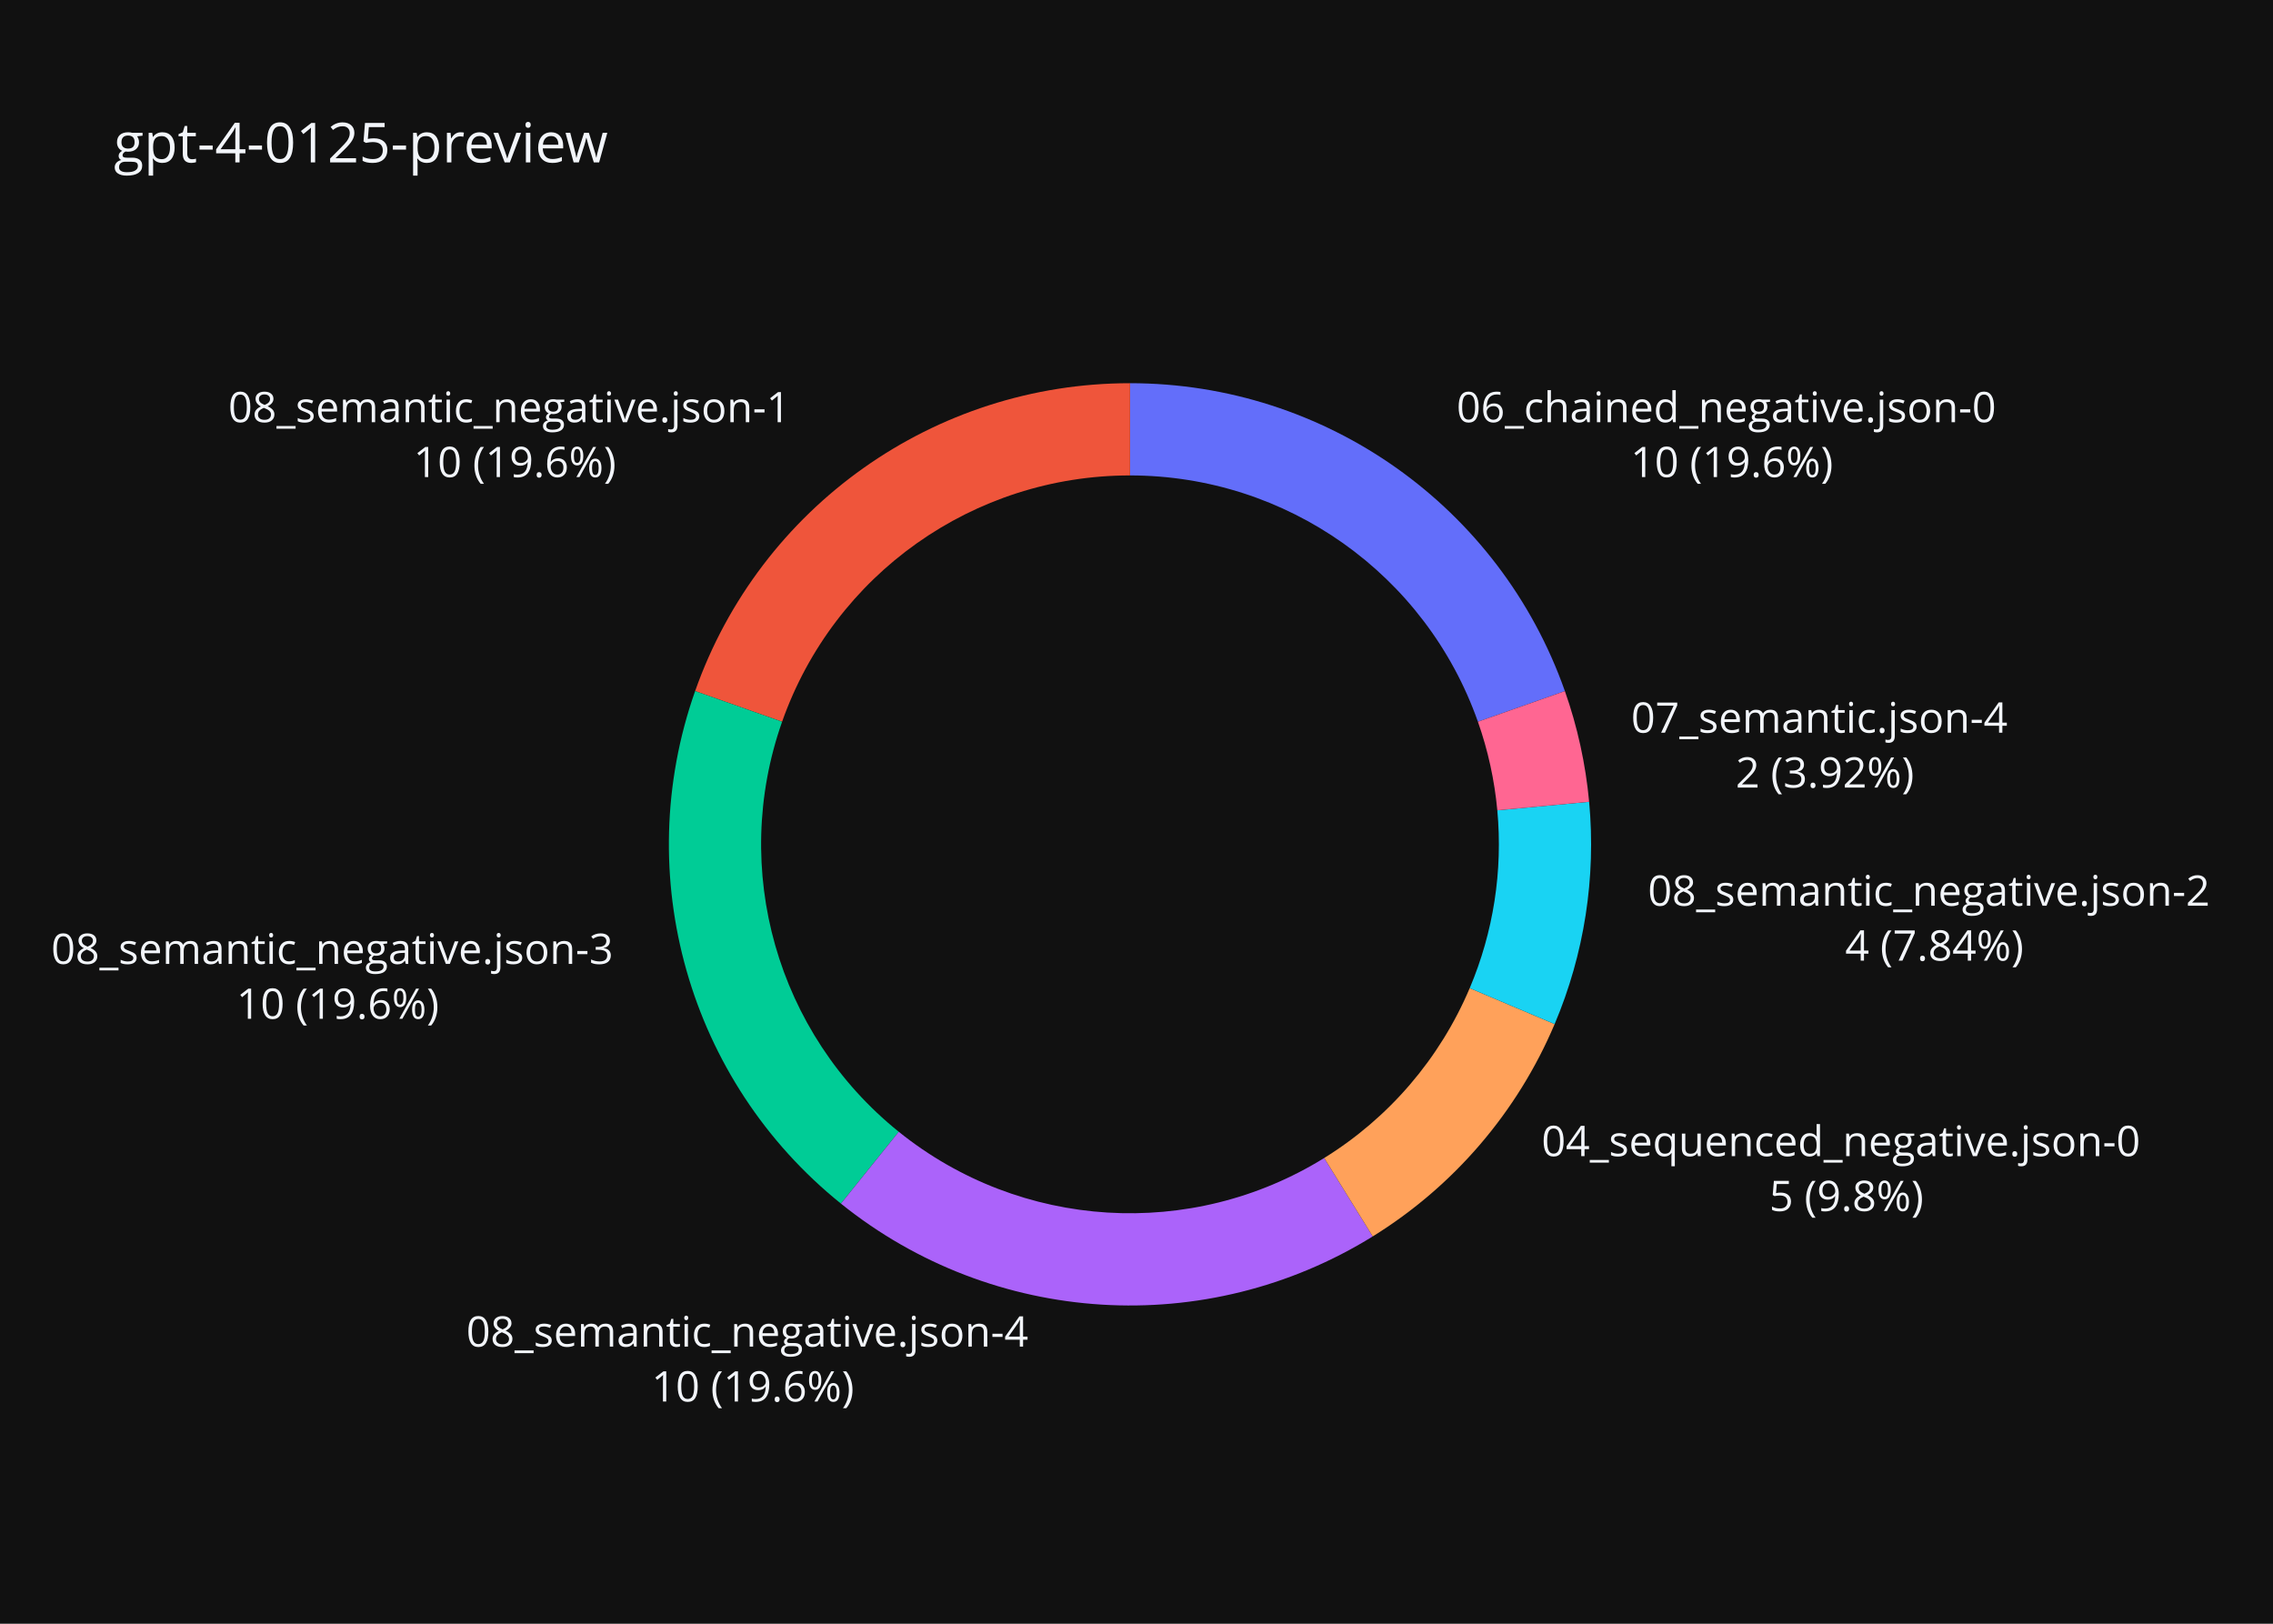
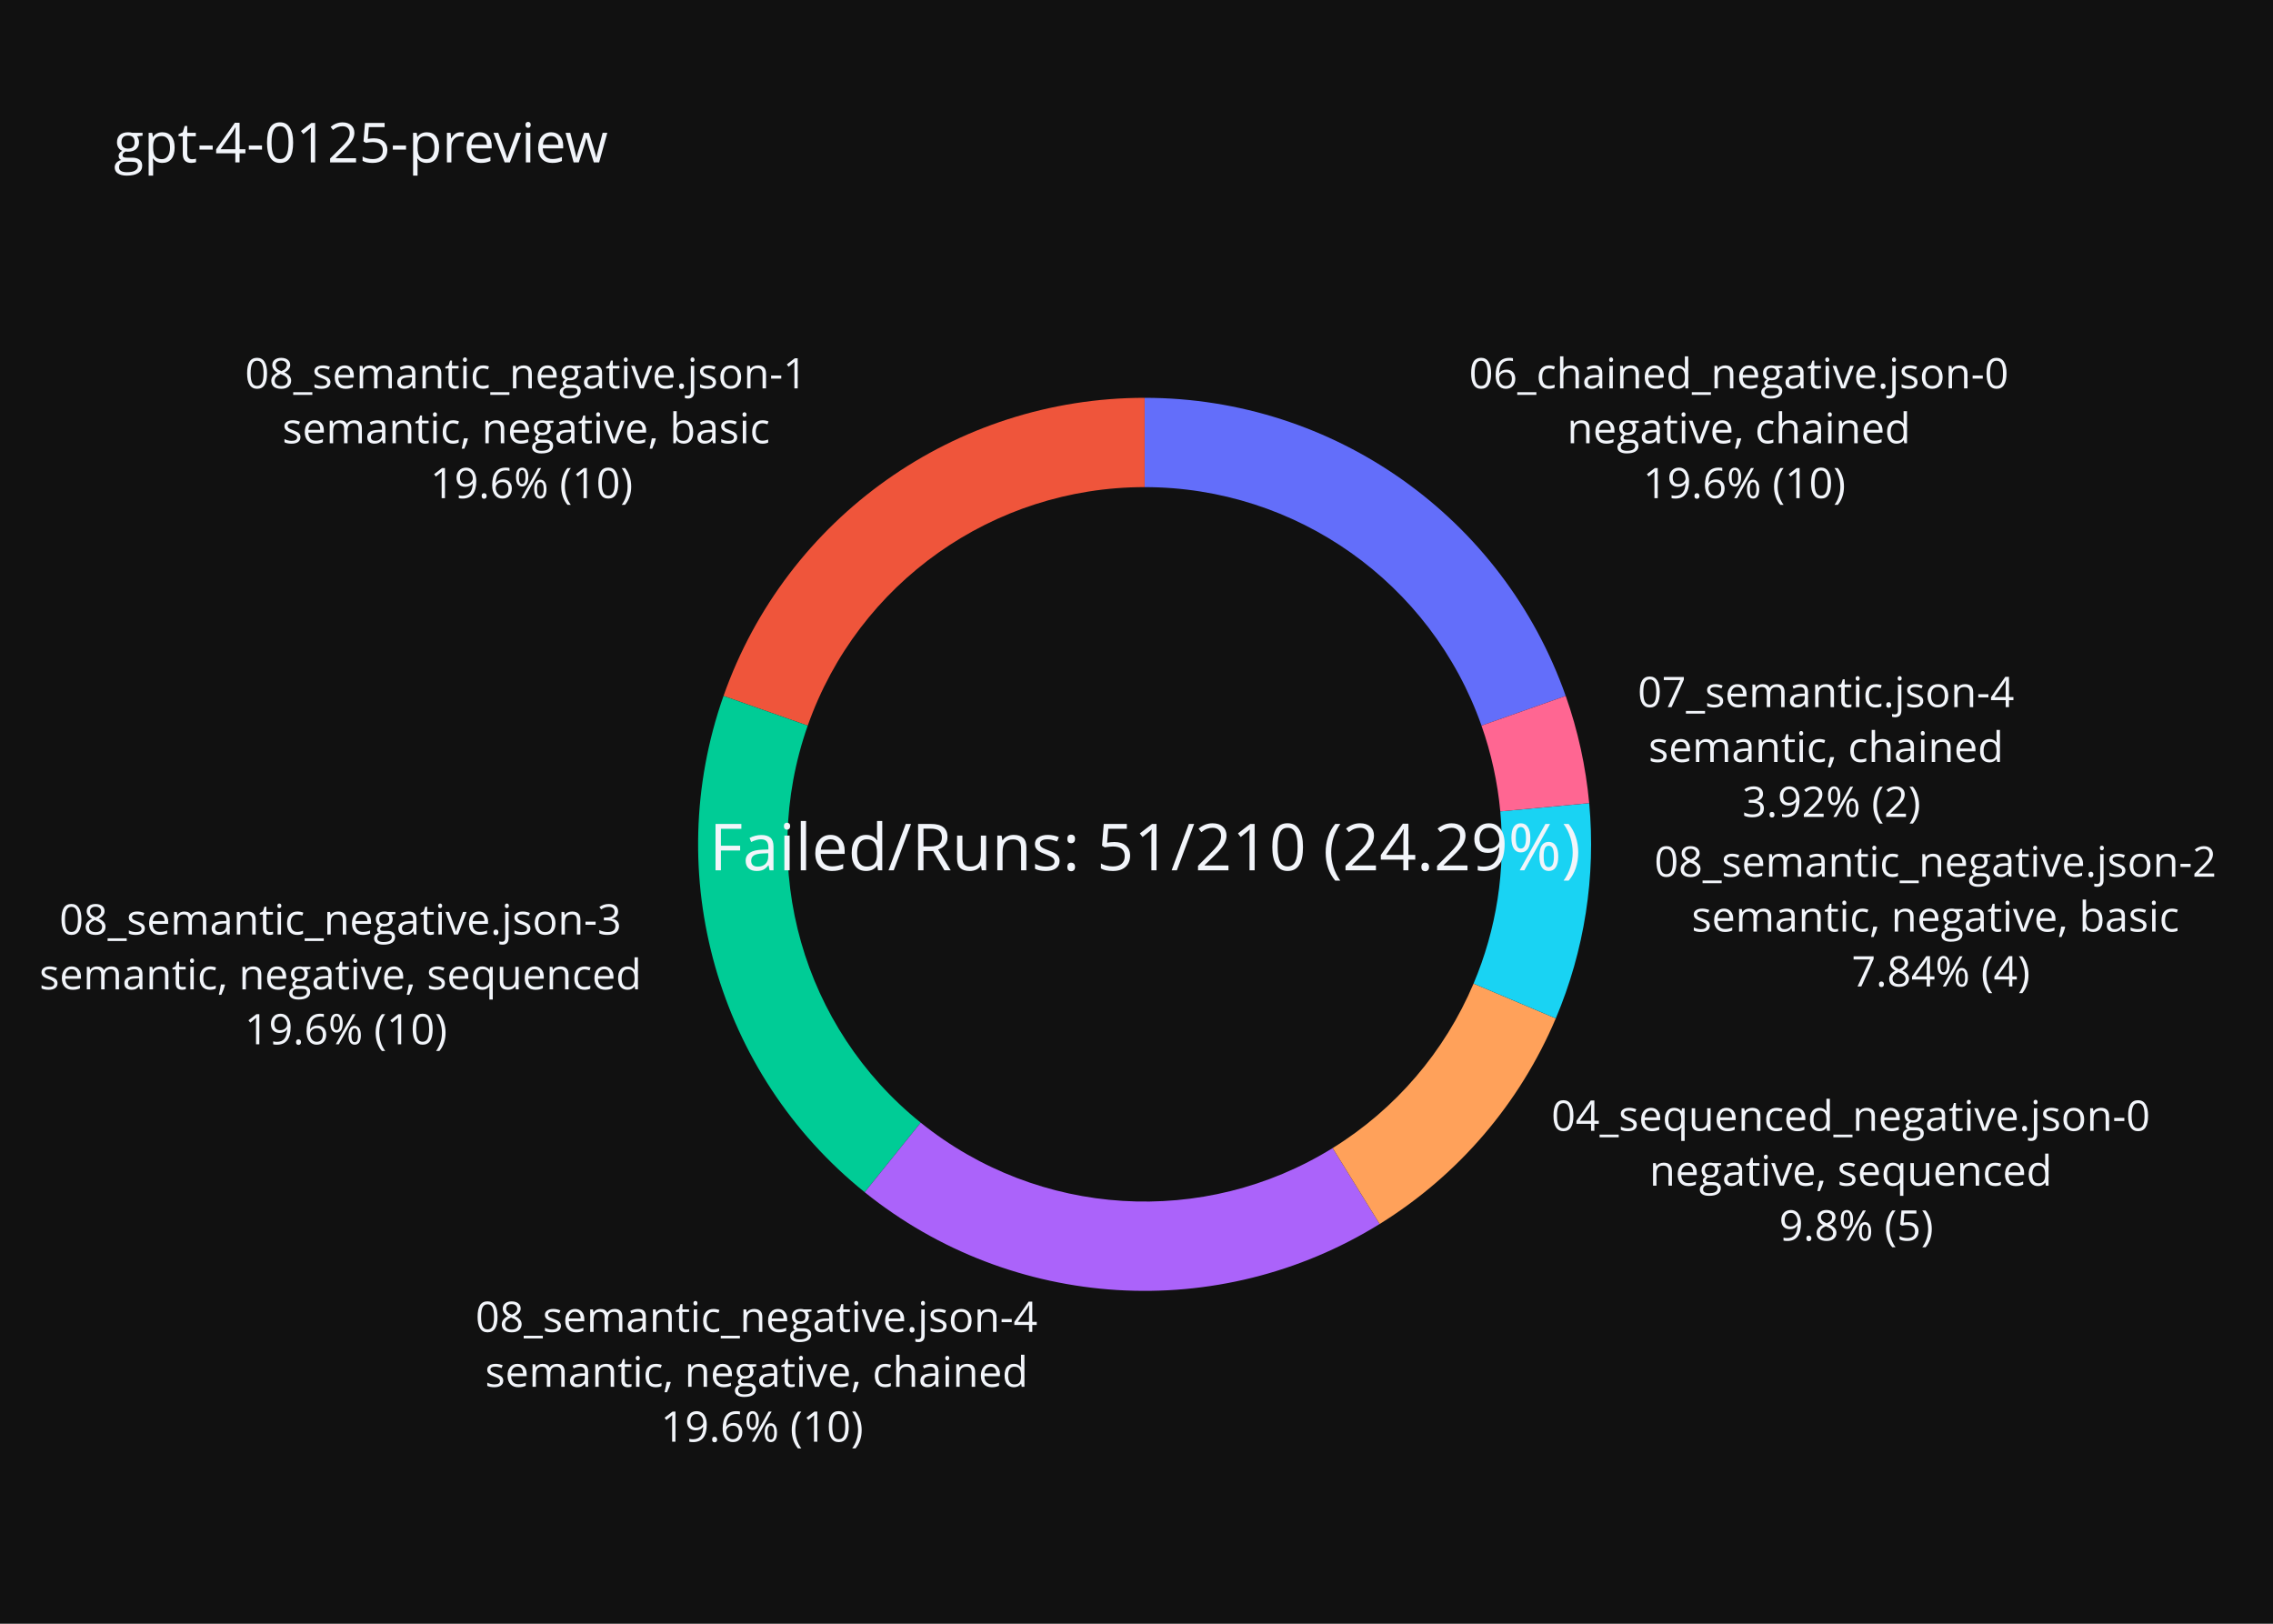
<svg xmlns="http://www.w3.org/2000/svg" class="main-svg" width="700" height="500" style="" viewBox="0 0 700 500">
  <rect x="0" y="0" width="700" height="500" style="fill: rgb(17, 17, 17); fill-opacity: 1;" />
-   <defs id="defs-561517">
+   <defs id="defs-716be3">
    <g class="clips" />
    <g class="gradients" />
    <g class="patterns" />
  </defs>
  <g class="bglayer" />
  <g class="layer-below">
    <g class="imagelayer" />
    <g class="shapelayer" />
  </g>
  <g class="cartesianlayer" />
  <g class="polarlayer" />
  <g class="smithlayer" />
  <g class="ternarylayer" />
  <g class="geolayer" />
  <g class="funnelarealayer" />
  <g class="pielayer">
    <g class="trace" stroke-linejoin="round" style="opacity: 1;">
      <g class="slice">
-         <path class="surface" d="M455.142,222.244a113.6,113.6 0 0 0 -107.142,-75.844l0,-28.4a142,142 0 0 1 133.928,94.806Z" style="pointer-events: none; fill: rgb(99, 110, 250); fill-opacity: 1; stroke-width: 0; stroke: rgb(68, 68, 68); stroke-opacity: 1;" />
+         <path class="surface" d="M456.247,223.441a110,110 0 0 0 -103.747,-73.441l0,-27.5a137.5,137.5 0 0 1 129.684,91.801Z" style="pointer-events: none; fill: rgb(99, 110, 250); fill-opacity: 1; stroke-width: 0; stroke: rgb(68, 68, 68); stroke-opacity: 1;" />
        <g class="slicetext">
-           <text data-notex="1" class="slicetext" transform="translate(533.3447,130.0116)" text-anchor="middle" x="0" y="0" style="font-family: 'Open Sans', verdana, arial, sans-serif; font-size: 13px; fill: rgb(242, 245, 250); fill-opacity: 1; white-space: pre;">
-             <tspan class="line" dy="0em" x="0" y="0">06_chained_negative.json-0 </tspan>
-             <tspan class="line" dy="1.3em" x="0" y="0"> 10 (19.6%)</tspan>
+           <text data-notex="1" class="slicetext" transform="translate(537.19,119.6001)" text-anchor="middle" x="0" y="0" style="font-family: 'Open Sans', verdana, arial, sans-serif; font-size: 13px; fill: rgb(242, 245, 250); fill-opacity: 1; white-space: pre;">
+             <tspan class="line" dy="0em" x="0" y="0">06_chained_negative.json-0</tspan>
+             <tspan class="line" dy="1.3em" x="0" y="0">negative, chained</tspan>
+             <tspan class="line" dy="2.6em" x="0" y="0">19.6% (10)</tspan>
          </text>
        </g>
      </g>
      <g class="slice">
-         <path class="surface" d="M348,146.4a113.6,113.6 0 0 0 -107.142,75.844l-26.786,-9.439a142,142 0 0 1 133.928,-94.806Z" style="pointer-events: none; fill: rgb(239, 85, 59); fill-opacity: 1; stroke-width: 0; stroke: rgb(68, 68, 68); stroke-opacity: 1;" />
+         <path class="surface" d="M352.5,150a110,110 0 0 0 -103.747,73.441l-25.937,-9.14a137.5,137.5 0 0 1 129.684,-91.801Z" style="pointer-events: none; fill: rgb(239, 85, 59); fill-opacity: 1; stroke-width: 0; stroke: rgb(68, 68, 68); stroke-opacity: 1;" />
        <g class="slicetext">
-           <text data-notex="1" class="slicetext" transform="translate(158.546,130.0116)" text-anchor="middle" x="0" y="0" style="font-family: 'Open Sans', verdana, arial, sans-serif; font-size: 13px; fill: rgb(242, 245, 250); fill-opacity: 1; white-space: pre;">
-             <tspan class="line" dy="0em" x="0" y="0">08_semantic_negative.json-1 </tspan>
-             <tspan class="line" dy="1.3em" x="0" y="0"> 10 (19.6%)</tspan>
+           <text data-notex="1" class="slicetext" transform="translate(163.7006,119.6001)" text-anchor="middle" x="0" y="0" style="font-family: 'Open Sans', verdana, arial, sans-serif; font-size: 13px; fill: rgb(242, 245, 250); fill-opacity: 1; white-space: pre;">
+             <tspan class="line" dy="0em" x="0" y="0">08_semantic_negative.json-1</tspan>
+             <tspan class="line" dy="1.3em" x="0" y="0">semantic, negative, basic</tspan>
+             <tspan class="line" dy="2.6em" x="0" y="0">19.6% (10)</tspan>
          </text>
        </g>
      </g>
      <g class="slice">
-         <path class="surface" d="M240.858,222.244a113.6,113.6 0 0 0 35.924,126.259l-17.805,22.126a142,142 0 0 1 -44.905,-157.824Z" style="pointer-events: none; fill: rgb(0, 204, 150); fill-opacity: 1; stroke-width: 0; stroke: rgb(68, 68, 68); stroke-opacity: 1;" />
+         <path class="surface" d="M248.753,223.441a110,110 0 0 0 34.785,122.258l-17.24,21.425a137.5,137.5 0 0 1 -43.482,-152.822Z" style="pointer-events: none; fill: rgb(0, 204, 150); fill-opacity: 1; stroke-width: 0; stroke: rgb(68, 68, 68); stroke-opacity: 1;" />
        <g class="slicetext">
-           <text data-notex="1" class="slicetext" transform="translate(104.0106,296.8199)" text-anchor="middle" x="0" y="0" style="font-family: 'Open Sans', verdana, arial, sans-serif; font-size: 13px; fill: rgb(242, 245, 250); fill-opacity: 1; white-space: pre;">
-             <tspan class="line" dy="0em" x="0" y="0">08_semantic_negative.json-3 </tspan>
-             <tspan class="line" dy="1.3em" x="0" y="0"> 10 (19.6%)</tspan>
+           <text data-notex="1" class="slicetext" transform="translate(106.5341,287.7684)" text-anchor="middle" x="0" y="0" style="font-family: 'Open Sans', verdana, arial, sans-serif; font-size: 13px; fill: rgb(242, 245, 250); fill-opacity: 1; white-space: pre;">
+             <tspan class="line" dy="0em" x="0" y="0">08_semantic_negative.json-3</tspan>
+             <tspan class="line" dy="1.3em" x="0" y="0">semantic, negative, sequenced</tspan>
+             <tspan class="line" dy="2.6em" x="0" y="0">19.6% (10)</tspan>
          </text>
        </g>
      </g>
      <g class="slice">
-         <path class="surface" d="M276.781,348.504a113.6,113.6 0 0 0 131.021,8.081l14.951,24.146a142,142 0 0 1 -163.777,-10.101Z" style="pointer-events: none; fill: rgb(171, 99, 250); fill-opacity: 1; stroke-width: 0; stroke: rgb(68, 68, 68); stroke-opacity: 1;" />
+         <path class="surface" d="M283.538,345.699a110,110 0 0 0 126.869,7.825l14.477,23.381a137.5,137.5 0 0 1 -158.586,-9.781Z" style="pointer-events: none; fill: rgb(171, 99, 250); fill-opacity: 1; stroke-width: 0; stroke: rgb(68, 68, 68); stroke-opacity: 1;" />
        <g class="slicetext">
-           <text data-notex="1" class="slicetext" transform="translate(231.8482,414.6691)" text-anchor="middle" x="0" y="0" style="font-family: 'Open Sans', verdana, arial, sans-serif; font-size: 13px; fill: rgb(242, 245, 250); fill-opacity: 1; white-space: pre;">
-             <tspan class="line" dy="0em" x="0" y="0">08_semantic_negative.json-4 </tspan>
-             <tspan class="line" dy="1.3em" x="0" y="0"> 10 (19.6%)</tspan>
+           <text data-notex="1" class="slicetext" transform="translate(234.6799,410.1456)" text-anchor="middle" x="0" y="0" style="font-family: 'Open Sans', verdana, arial, sans-serif; font-size: 13px; fill: rgb(242, 245, 250); fill-opacity: 1; white-space: pre;">
+             <tspan class="line" dy="0em" x="0" y="0">08_semantic_negative.json-4</tspan>
+             <tspan class="line" dy="1.3em" x="0" y="0">semantic, negative, chained</tspan>
+             <tspan class="line" dy="2.6em" x="0" y="0">19.6% (10)</tspan>
          </text>
        </g>
      </g>
      <g class="slice">
-         <path class="surface" d="M407.803,356.585a113.6,113.6 0 0 0 44.812,-52.305l26.154,11.07a142,142 0 0 1 -56.015,65.381Z" style="pointer-events: none; fill: rgb(255, 161, 90); fill-opacity: 1; stroke-width: 0; stroke: rgb(68, 68, 68); stroke-opacity: 1;" />
+         <path class="surface" d="M410.408,353.524a110,110 0 0 0 43.392,-50.647l25.325,10.719a137.5,137.5 0 0 1 -54.24,63.309Z" style="pointer-events: none; fill: rgb(255, 161, 90); fill-opacity: 1; stroke-width: 0; stroke: rgb(68, 68, 68); stroke-opacity: 1;" />
        <g class="slicetext">
-           <text data-notex="1" class="slicetext" transform="translate(568.6363,356.012)" text-anchor="middle" x="0" y="0" style="font-family: 'Open Sans', verdana, arial, sans-serif; font-size: 13px; fill: rgb(242, 245, 250); fill-opacity: 1; white-space: pre;">
-             <tspan class="line" dy="0em" x="0" y="0">04_sequenced_negative.json-0 </tspan>
-             <tspan class="line" dy="1.3em" x="0" y="0"> 5 (9.8%)</tspan>
+           <text data-notex="1" class="slicetext" transform="translate(571.6643,348.2093)" text-anchor="middle" x="0" y="0" style="font-family: 'Open Sans', verdana, arial, sans-serif; font-size: 13px; fill: rgb(242, 245, 250); fill-opacity: 1; white-space: pre;">
+             <tspan class="line" dy="0em" x="0" y="0">04_sequenced_negative.json-0</tspan>
+             <tspan class="line" dy="1.3em" x="0" y="0">negative, sequenced</tspan>
+             <tspan class="line" dy="2.6em" x="0" y="0">9.8% (5)</tspan>
          </text>
        </g>
      </g>
      <g class="slice">
-         <path class="surface" d="M452.615,304.28a113.6,113.6 0 0 0 8.501,-54.761l28.279,-2.62a142,142 0 0 1 -10.626,68.452Z" style="pointer-events: none; fill: rgb(25, 211, 243); fill-opacity: 1; stroke-width: 0; stroke: rgb(68, 68, 68); stroke-opacity: 1;" />
+         <path class="surface" d="M453.8,302.876a110,110 0 0 0 8.231,-53.026l27.383,-2.537a137.5,137.5 0 0 1 -10.289,66.282Z" style="pointer-events: none; fill: rgb(25, 211, 243); fill-opacity: 1; stroke-width: 0; stroke: rgb(68, 68, 68); stroke-opacity: 1;" />
        <g class="slicetext">
-           <text data-notex="1" class="slicetext" transform="translate(595.7297,278.9063)" text-anchor="middle" x="0" y="0" style="font-family: 'Open Sans', verdana, arial, sans-serif; font-size: 13px; fill: rgb(242, 245, 250); fill-opacity: 1; white-space: pre;">
-             <tspan class="line" dy="0em" x="0" y="0">08_semantic_negative.json-2 </tspan>
-             <tspan class="line" dy="1.3em" x="0" y="0"> 4 (7.84%)</tspan>
+           <text data-notex="1" class="slicetext" transform="translate(597.7282,269.9618)" text-anchor="middle" x="0" y="0" style="font-family: 'Open Sans', verdana, arial, sans-serif; font-size: 13px; fill: rgb(242, 245, 250); fill-opacity: 1; white-space: pre;">
+             <tspan class="line" dy="0em" x="0" y="0">08_semantic_negative.json-2</tspan>
+             <tspan class="line" dy="1.3em" x="0" y="0">semantic, negative, basic</tspan>
+             <tspan class="line" dy="2.6em" x="0" y="0">7.84% (4)</tspan>
          </text>
        </g>
      </g>
      <g class="slice">
-         <path class="surface" d="M461.115,249.518a113.6,113.6 0 0 0 -5.973,-27.274l26.786,-9.439a142,142 0 0 1 7.466,34.092Z" style="pointer-events: none; fill: rgb(255, 102, 146); fill-opacity: 1; stroke-width: 0; stroke: rgb(68, 68, 68); stroke-opacity: 1;" />
+         <path class="surface" d="M462.031,249.85a110,110 0 0 0 -5.784,-26.41l25.937,-9.14a137.5,137.5 0 0 1 7.23,33.012Z" style="pointer-events: none; fill: rgb(255, 102, 146); fill-opacity: 1; stroke-width: 0; stroke: rgb(68, 68, 68); stroke-opacity: 1;" />
        <g class="slicetext">
-           <text data-notex="1" class="slicetext" transform="translate(561.9976,225.6196)" text-anchor="middle" x="0" y="0" style="font-family: 'Open Sans', verdana, arial, sans-serif; font-size: 13px; fill: rgb(242, 245, 250); fill-opacity: 1; white-space: pre;">
-             <tspan class="line" dy="0em" x="0" y="0">07_semantic.json-4 </tspan>
-             <tspan class="line" dy="1.3em" x="0" y="0"> 2 (3.92%)</tspan>
+           <text data-notex="1" class="slicetext" transform="translate(564.0315,217.7423)" text-anchor="middle" x="0" y="0" style="font-family: 'Open Sans', verdana, arial, sans-serif; font-size: 13px; fill: rgb(242, 245, 250); fill-opacity: 1; white-space: pre;">
+             <tspan class="line" dy="0em" x="0" y="0">07_semantic.json-4</tspan>
+             <tspan class="line" dy="1.3em" x="0" y="0">semantic, chained</tspan>
+             <tspan class="line" dy="2.6em" x="0" y="0">3.92% (2)</tspan>
          </text>
        </g>
      </g>
    </g>
  </g>
  <g class="iciclelayer" />
  <g class="treemaplayer" />
  <g class="sunburstlayer" />
  <g class="glimages" />
-   <defs id="topdefs-561517">
+   <defs id="topdefs-716be3">
    <g class="clips" />
  </defs>
  <g class="layer-above">
    <g class="imagelayer" />
    <g class="shapelayer" />
  </g>
  <g class="infolayer">
    <g class="g-gtitle">
      <text class="gtitle" x="35" y="50" text-anchor="start" dy="0em" style="font-family: 'Open Sans', verdana, arial, sans-serif; font-size: 17px; fill: rgb(242, 245, 250); opacity: 1; white-space: pre;">gpt-4-0125-preview</text>
    </g>
+     <g class="annotation" data-index="0" style="opacity: 1;">
+       <g class="annotation-text-g" transform="rotate(0,352.5,260)">
+         <g class="cursor-pointer" transform="translate(195,246)">
+           <rect class="bg" x="0.5" y="0.5" width="314" height="27" style="stroke-width: 1px; stroke: rgb(0, 0, 0); stroke-opacity: 0; fill: rgb(0, 0, 0); fill-opacity: 0;" />
+           <text class="annotation-text" text-anchor="middle" x="157.609" y="22" style="font-family: 'Open Sans', verdana, arial, sans-serif; font-size: 20px; fill: rgb(242, 245, 250); fill-opacity: 1; white-space: pre;">Failed/Runs: 51/210 (24.29%)</text>
+         </g>
+       </g>
+     </g>
  </g>
</svg>
